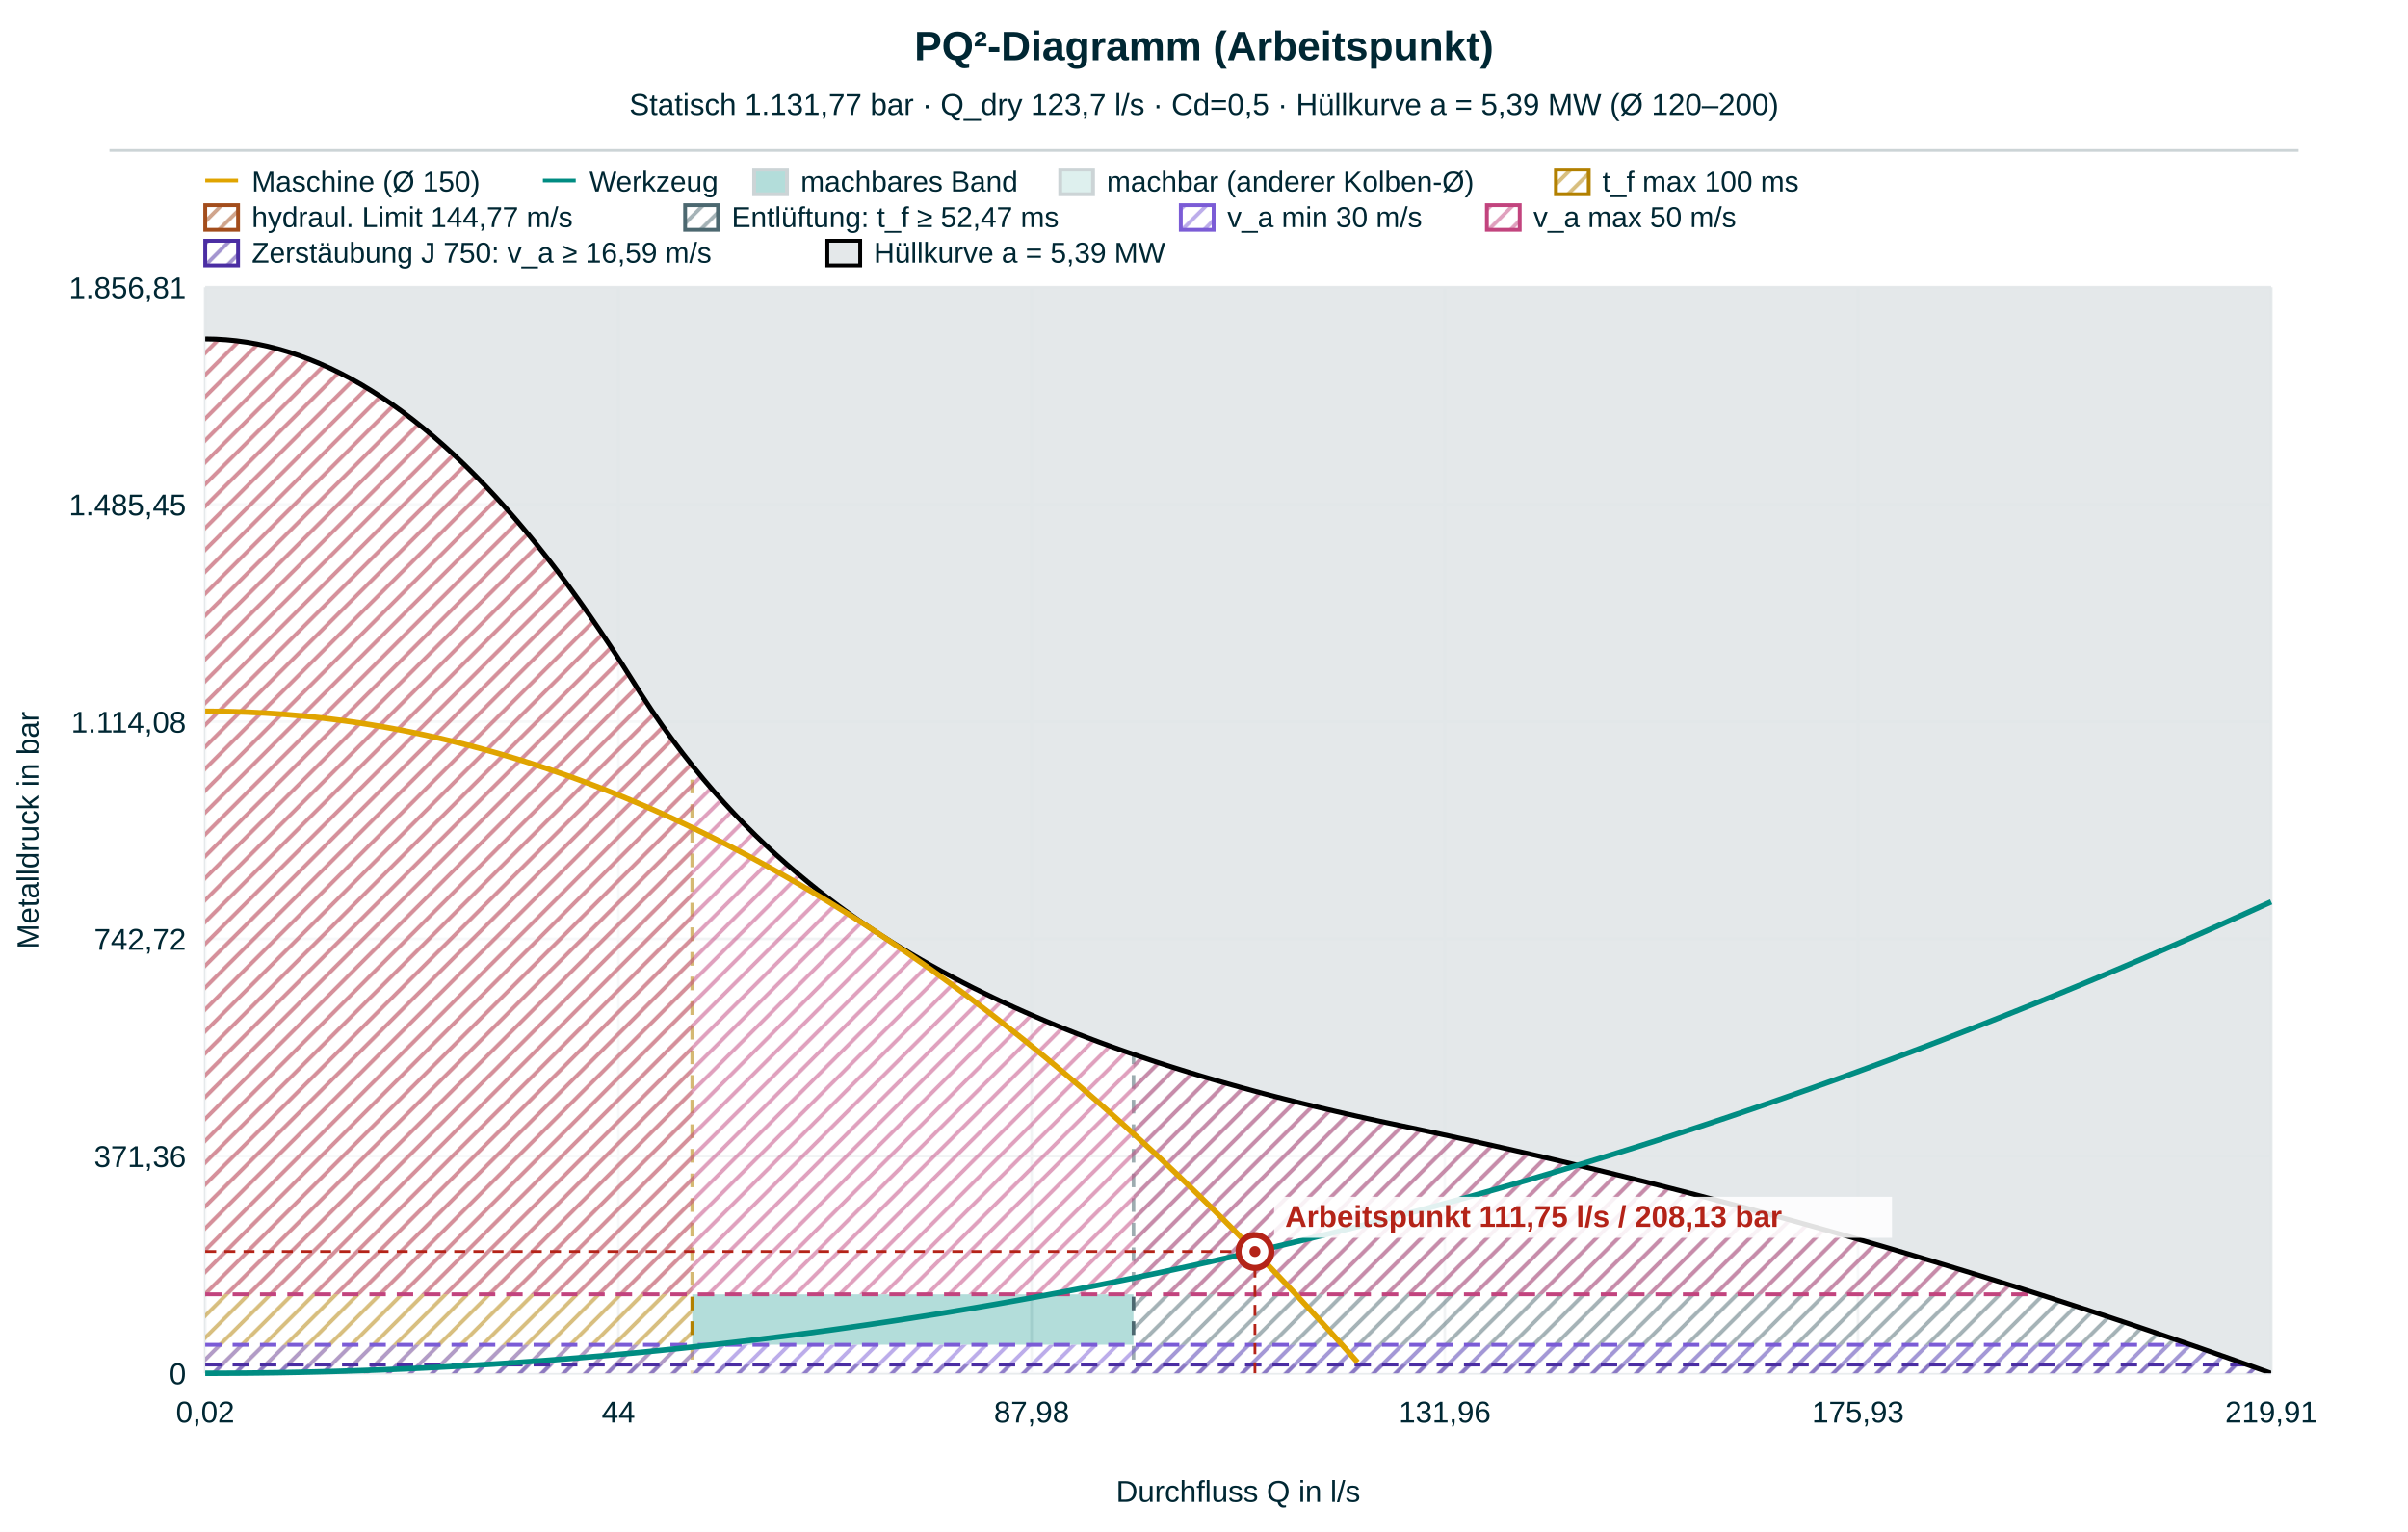
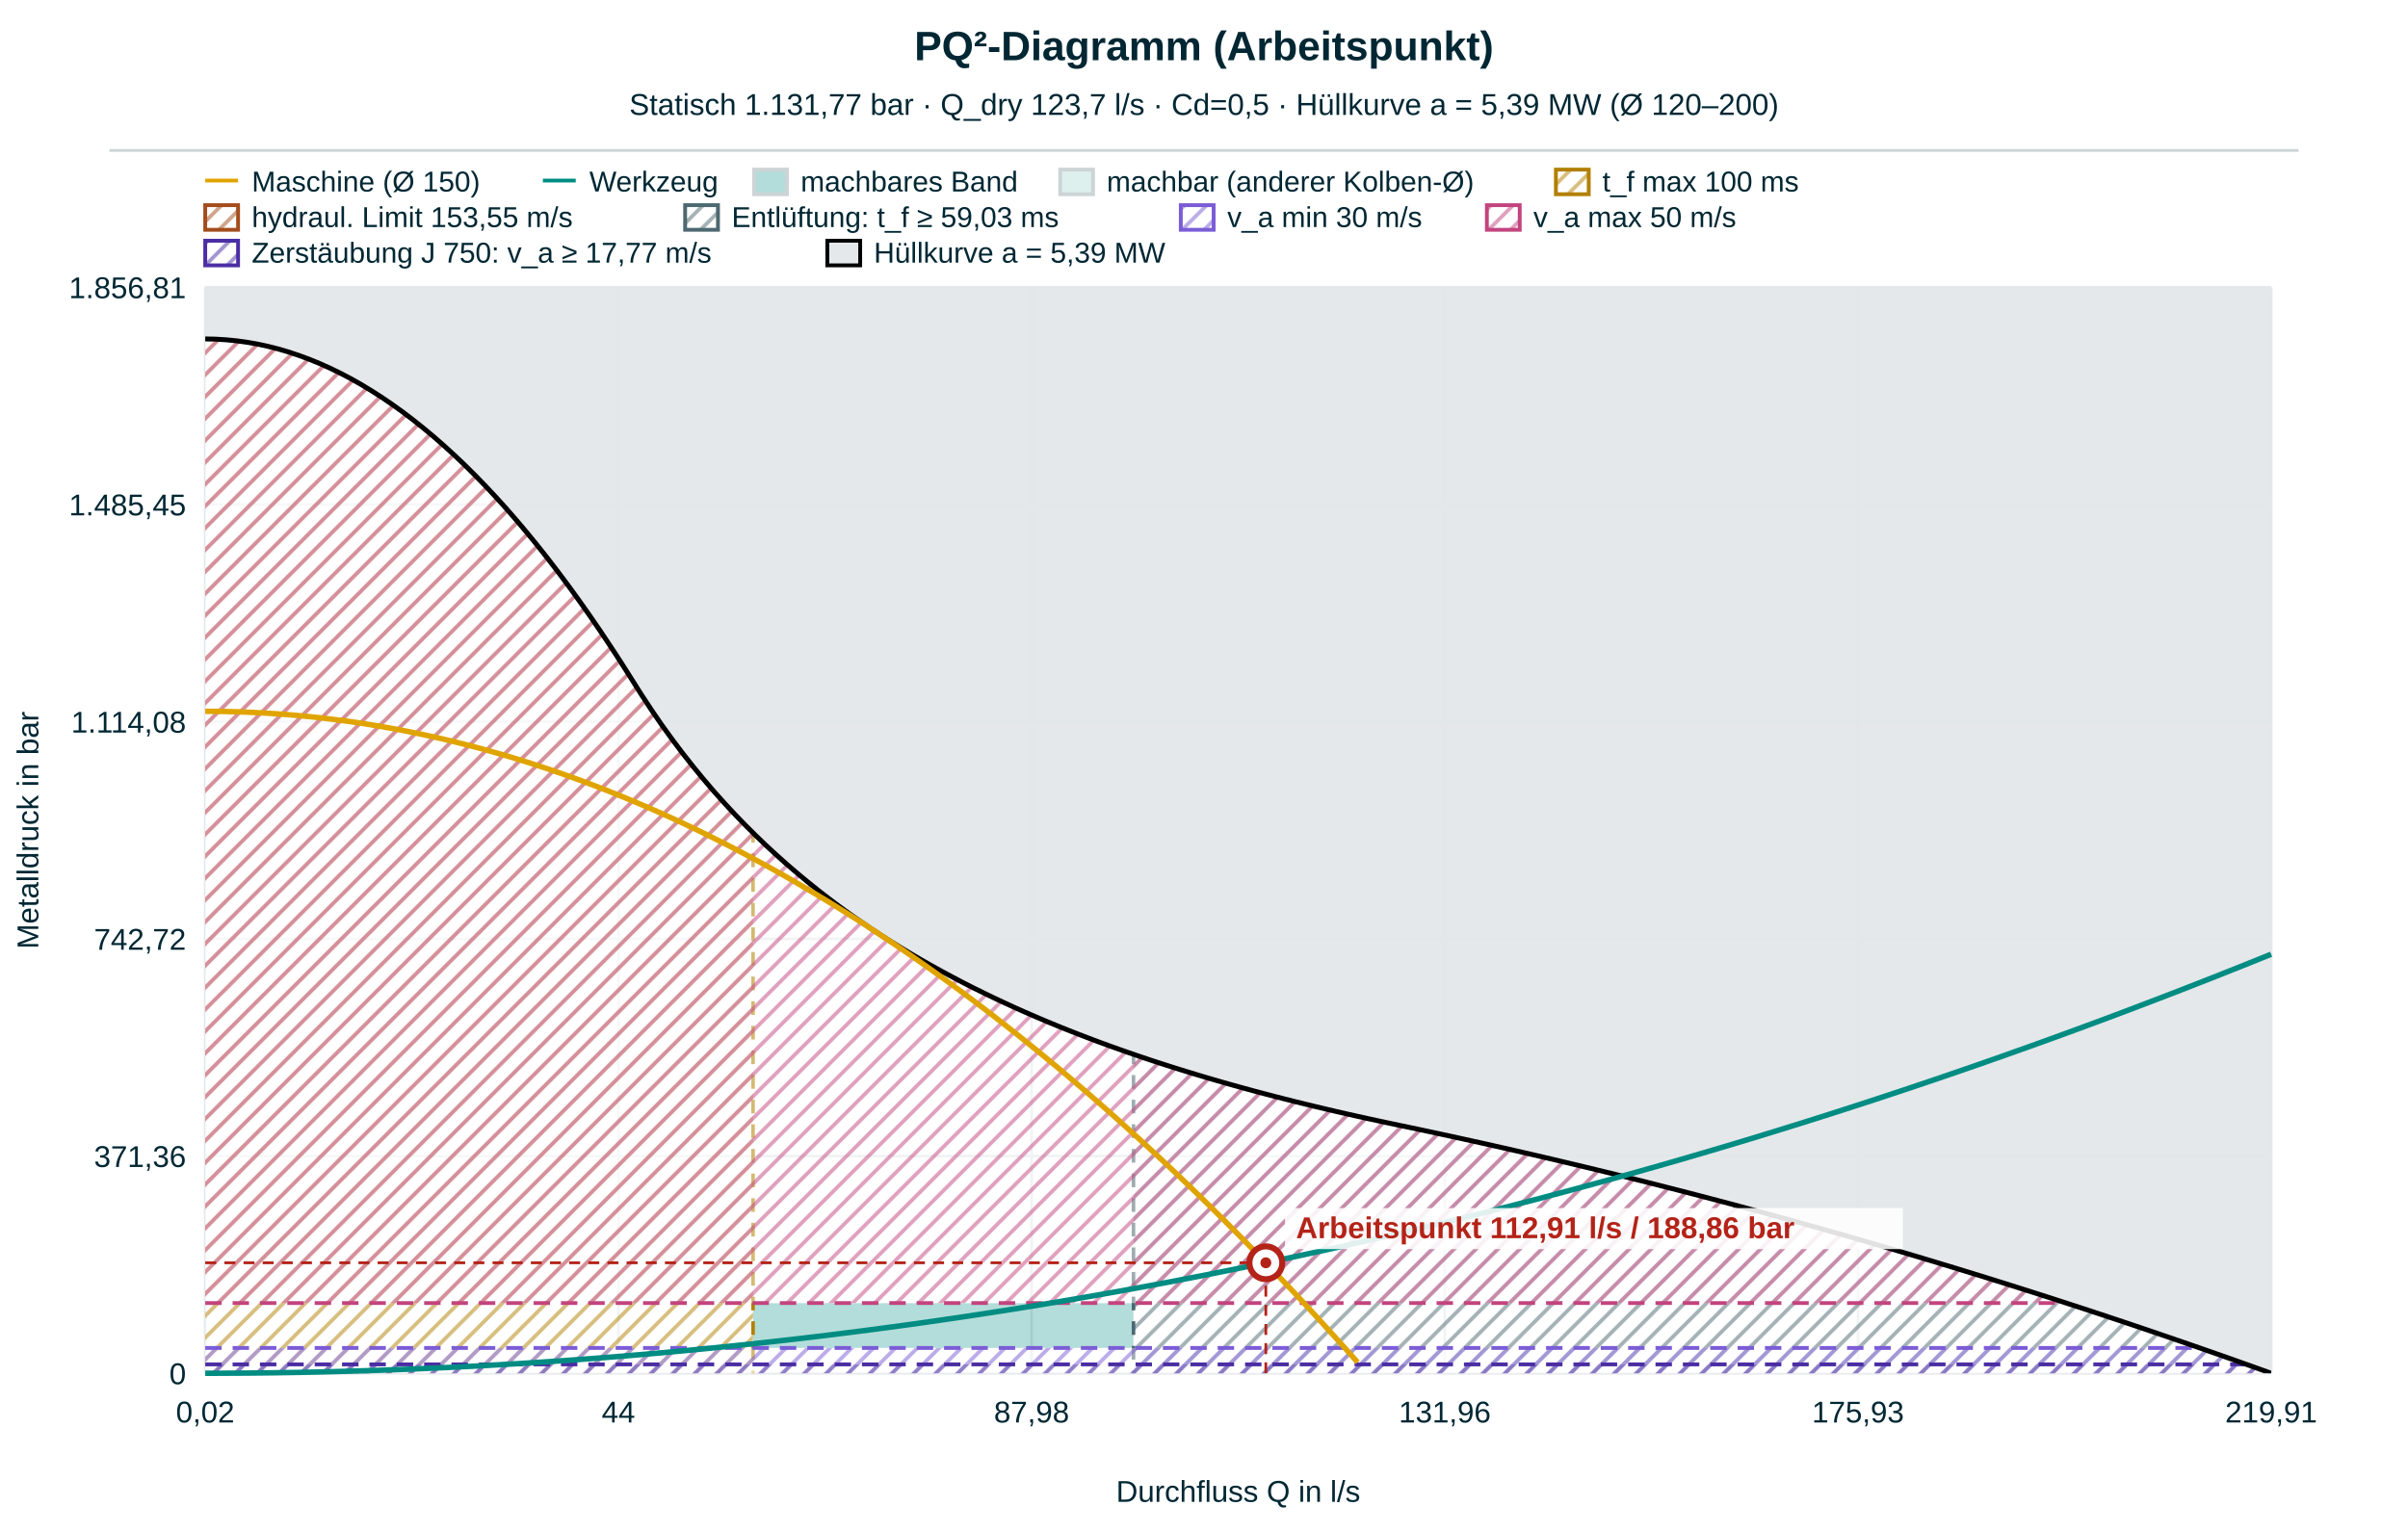
<svg xmlns="http://www.w3.org/2000/svg" viewBox="0 0 880 560" font-family="Arial, Helvetica, sans-serif" role="img">
  <defs>
    <clipPath id="clip0">
      <path d="M75.00 105.00h755.00v397.00h-755.00Z" />
    </clipPath>
    <clipPath id="clip1">
-       <path d="M252.96 104.00h578.04v399.00h-578.04Z" />
+       <path d="M275.21 104.00h555.79v399.00h-555.79Z" />
    </clipPath>
    <clipPath id="clip2">
-       <path d="M74.00 104.00h895.66v399.00h-895.66Z" />
+       <path d="M74.00 104.00h949.94v399.00h-949.94Z" />
    </clipPath>
    <clipPath id="clip3">
      <path d="M74.00 104.00h340.24v399.00h-340.24Z" />
    </clipPath>
    <clipPath id="clip4">
-       <path d="M74.00 104.00h757.00v387.61h-757.00Z" />
+       <path d="M74.00 104.00h757.00v388.76h-757.00Z" />
    </clipPath>
    <clipPath id="clip5">
-       <path d="M74.00 473.14h757.00v29.86h-757.00Z" />
+       <path d="M74.00 476.34h757.00v26.66h-757.00Z" />
    </clipPath>
    <clipPath id="clip6">
-       <path d="M74.00 104.00h757.00v394.82h-757.00Z" />
+       <path d="M74.00 104.00h757.00v394.76h-757.00Z" />
    </clipPath>
    <clipPath id="clip7">
      <path d="M75.00 123.90L78.79 123.98L82.59 124.21L86.38 124.58L90.18 125.10L93.97 125.76L97.76 126.57L101.56 127.53L105.35 128.64L109.15 129.90L112.94 131.30L116.73 132.85L120.53 134.55L124.32 136.39L128.12 138.38L131.91 140.52L135.70 142.81L139.50 145.24L143.29 147.82L147.09 150.55L150.88 153.43L154.67 156.45L158.47 159.62L162.26 162.94L166.06 166.40L169.85 170.01L173.64 173.77L177.44 177.68L181.23 181.73L185.03 185.93L188.82 190.28L192.61 194.78L196.41 199.42L200.20 204.21L203.99 209.15L207.79 214.23L211.58 219.47L215.38 224.85L219.17 230.37L222.96 236.05L226.76 241.87L230.55 247.84L234.35 253.86L238.14 259.63L241.93 265.14L245.73 270.40L249.52 275.43L253.32 280.25L257.11 284.87L260.90 289.30L264.70 293.55L268.49 297.63L272.29 301.56L276.08 305.34L279.87 308.98L283.67 312.49L287.46 315.87L291.26 319.14L295.05 322.29L298.84 325.34L302.64 328.28L306.43 331.13L310.23 333.88L314.02 336.55L317.81 339.13L321.61 341.64L325.40 344.07L329.20 346.42L332.99 348.71L336.78 350.93L340.58 353.09L344.37 355.19L348.17 357.22L351.96 359.21L355.75 361.14L359.55 363.01L363.34 364.84L367.14 366.62L370.93 368.36L374.72 370.05L378.52 371.70L382.31 373.31L386.11 374.88L389.90 376.41L393.69 377.90L397.49 379.36L401.28 380.79L405.08 382.18L408.87 383.54L412.66 384.87L416.46 386.17L420.25 387.45L424.05 388.69L427.84 389.91L431.63 391.10L435.43 392.27L439.22 393.41L443.02 394.53L446.81 395.63L450.60 396.70L454.40 397.75L458.19 398.79L461.98 399.80L465.78 400.79L469.57 401.76L473.37 402.72L477.16 403.65L480.95 404.57L484.75 405.47L488.54 406.36L492.34 407.23L496.13 408.08L499.92 408.92L503.72 409.74L507.51 410.55L511.31 411.35L515.10 412.14L518.89 412.94L522.69 413.75L526.48 414.57L530.28 415.39L534.07 416.22L537.86 417.05L541.66 417.89L545.45 418.74L549.25 419.60L553.04 420.46L556.83 421.33L560.63 422.21L564.42 423.09L568.22 423.98L572.01 424.88L575.80 425.78L579.60 426.69L583.39 427.61L587.19 428.53L590.98 429.46L594.77 430.40L598.57 431.35L602.36 432.30L606.16 433.26L609.95 434.23L613.74 435.20L617.54 436.18L621.33 437.16L625.13 438.16L628.92 439.16L632.71 440.16L636.51 441.18L640.30 442.20L644.10 443.23L647.89 444.26L651.68 445.30L655.48 446.35L659.27 447.41L663.07 448.47L666.86 449.54L670.65 450.61L674.45 451.69L678.24 452.78L682.04 453.88L685.83 454.98L689.62 456.09L693.42 457.21L697.21 458.34L701.01 459.47L704.80 460.60L708.59 461.75L712.39 462.90L716.18 464.06L719.97 465.22L723.77 466.39L727.56 467.57L731.36 468.76L735.15 469.95L738.94 471.15L742.74 472.36L746.53 473.57L750.33 474.79L754.12 476.02L757.91 477.25L761.71 478.49L765.50 479.74L769.30 480.99L773.09 482.26L776.88 483.52L780.68 484.80L784.47 486.08L788.27 487.37L792.06 488.67L795.85 489.97L799.65 491.28L803.44 492.59L807.24 493.92L811.03 495.25L814.82 496.58L818.62 497.93L822.41 499.28L826.21 500.64L830.00 502.00L830.00 503.00L75.00 503.00Z" />
    </clipPath>
    <clipPath id="clip8">
      <path d="M75.00 260.02L78.79 260.04L82.59 260.10L86.38 260.20L90.18 260.33L93.97 260.51L97.76 260.72L101.56 260.97L105.35 261.26L109.15 261.59L112.94 261.96L116.73 262.36L120.53 262.81L124.32 263.29L128.12 263.81L131.91 264.37L135.70 264.97L139.50 265.61L143.29 266.29L147.09 267.00L150.88 267.76L154.67 268.55L158.47 269.38L162.26 270.25L166.06 271.16L169.85 272.11L173.64 273.09L177.44 274.12L181.23 275.18L185.03 276.28L188.82 277.42L192.61 278.60L196.41 279.82L200.20 281.07L203.99 282.37L207.79 283.70L211.58 285.07L215.38 286.48L219.17 287.93L222.96 289.42L226.76 290.94L230.55 292.51L234.35 294.11L238.14 295.75L241.93 297.43L245.73 299.15L249.52 300.91L253.32 302.71L257.11 304.54L260.90 306.42L264.70 308.33L268.49 310.28L272.29 312.27L276.08 314.30L279.87 316.36L283.67 318.47L287.46 320.61L291.26 322.80L295.05 325.02L298.84 327.28L302.64 329.57L306.43 331.91L310.23 334.29L314.02 336.70L317.81 339.15L321.61 341.65L325.40 344.18L329.20 346.75L332.99 349.35L336.78 352.00L340.58 354.68L344.37 357.41L348.17 360.17L351.96 362.97L355.75 365.81L359.55 368.69L363.34 371.60L367.14 374.56L370.93 377.55L374.72 380.58L378.52 383.65L382.31 386.76L386.11 389.91L389.90 393.10L393.69 396.32L397.49 399.59L401.28 402.89L405.08 406.23L408.87 409.61L412.66 413.03L416.46 416.49L420.25 419.98L424.05 423.51L427.84 427.09L431.63 430.70L435.43 434.35L439.22 438.04L443.02 441.77L446.81 445.53L450.60 449.34L454.40 453.18L458.19 457.06L461.98 460.98L465.78 464.94L469.57 468.94L473.37 472.97L477.16 477.05L480.95 481.16L484.75 485.31L488.54 489.50L492.34 493.73L496.13 498.00L499.92 502.31L503.72 506.65L507.51 511.04L511.31 515.46L515.10 519.92L518.89 524.42L522.69 528.96L526.48 533.53L530.28 538.15L534.07 542.80L537.86 547.50L541.66 552.23L545.45 557.00L549.25 561.81L553.04 566.65L556.83 571.54L560.63 576.46L564.42 581.43L568.22 586.43L572.01 591.47L575.80 596.55L579.60 601.67L583.39 606.82L587.19 612.02L590.98 617.25L594.77 622.52L598.57 627.83L602.36 633.18L606.16 638.57L609.95 643.99L613.74 649.46L617.54 654.96L621.33 660.51L625.13 666.09L628.92 671.71L632.71 677.36L636.51 683.06L640.30 688.80L644.10 694.57L647.89 700.38L651.68 706.23L655.48 712.12L659.27 718.05L663.07 724.02L666.86 730.02L670.65 736.07L674.45 742.15L678.24 748.27L682.04 754.43L685.83 760.63L689.62 766.87L693.42 773.15L697.21 779.46L701.01 785.81L704.80 792.21L708.59 798.64L712.39 805.10L716.18 811.61L719.97 818.16L723.77 824.74L727.56 831.37L731.36 838.03L735.15 844.73L738.94 851.47L742.74 858.25L746.53 865.06L750.33 871.92L754.12 878.81L757.91 885.74L761.71 892.72L765.50 899.73L769.30 906.77L773.09 913.86L776.88 920.99L780.68 928.15L784.47 935.35L788.27 942.59L792.06 949.87L795.85 957.19L799.65 964.55L803.44 971.95L807.24 979.38L811.03 986.85L814.82 994.37L818.62 1001.92L822.41 1009.50L826.21 1017.13L830.00 1024.80L830.00 104.00L75.00 104.00Z" />
    </clipPath>
    <clipPath id="clip9">
      <path d="M75.00 123.90L78.79 123.98L82.59 124.21L86.38 124.58L90.18 125.10L93.97 125.76L97.76 126.57L101.56 127.53L105.35 128.64L109.15 129.90L112.94 131.30L116.73 132.85L120.53 134.55L124.32 136.39L128.12 138.38L131.91 140.52L135.70 142.81L139.50 145.24L143.29 147.82L147.09 150.55L150.88 153.43L154.67 156.45L158.47 159.62L162.26 162.94L166.06 166.40L169.85 170.01L173.64 173.77L177.44 177.68L181.23 181.73L185.03 185.93L188.82 190.28L192.61 194.78L196.41 199.42L200.20 204.21L203.99 209.15L207.79 214.23L211.58 219.47L215.38 224.85L219.17 230.37L222.96 236.05L226.76 241.87L230.55 247.84L234.35 253.86L238.14 259.63L241.93 265.14L245.73 270.40L249.52 275.43L253.32 280.25L257.11 284.87L260.90 289.30L264.70 293.55L268.49 297.63L272.29 301.56L276.08 305.34L279.87 308.98L283.67 312.49L287.46 315.87L291.26 319.14L295.05 322.29L298.84 325.34L302.64 328.28L306.43 331.13L310.23 333.88L314.02 336.55L317.81 339.13L321.61 341.64L325.40 344.07L329.20 346.42L332.99 348.71L336.78 350.93L340.58 353.09L344.37 355.19L348.17 357.22L351.96 359.21L355.75 361.14L359.55 363.01L363.34 364.84L367.14 366.62L370.93 368.36L374.72 370.05L378.52 371.70L382.31 373.31L386.11 374.88L389.90 376.41L393.69 377.90L397.49 379.36L401.28 380.79L405.08 382.18L408.87 383.54L412.66 384.87L416.46 386.17L420.25 387.45L424.05 388.69L427.84 389.91L431.63 391.10L435.43 392.27L439.22 393.41L443.02 394.53L446.81 395.63L450.60 396.70L454.40 397.75L458.19 398.79L461.98 399.80L465.78 400.79L469.57 401.76L473.37 402.72L477.16 403.65L480.95 404.57L484.75 405.47L488.54 406.36L492.34 407.23L496.13 408.08L499.92 408.92L503.72 409.74L507.51 410.55L511.31 411.35L515.10 412.14L518.89 412.94L522.69 413.75L526.48 414.57L530.28 415.39L534.07 416.22L537.86 417.05L541.66 417.89L545.45 418.74L549.25 419.60L553.04 420.46L556.83 421.33L560.63 422.21L564.42 423.09L568.22 423.98L572.01 424.88L575.80 425.78L579.60 426.69L583.39 427.61L587.19 428.53L590.98 429.46L594.77 430.40L598.57 431.35L602.36 432.30L606.16 433.26L609.95 434.23L613.74 435.20L617.54 436.18L621.33 437.16L625.13 438.16L628.92 439.16L632.71 440.16L636.51 441.18L640.30 442.20L644.10 443.23L647.89 444.26L651.68 445.30L655.48 446.35L659.27 447.41L663.07 448.47L666.86 449.54L670.65 450.61L674.45 451.69L678.24 452.78L682.04 453.88L685.83 454.98L689.62 456.09L693.42 457.21L697.21 458.34L701.01 459.47L704.80 460.60L708.59 461.75L712.39 462.90L716.18 464.06L719.97 465.22L723.77 466.39L727.56 467.57L731.36 468.76L735.15 469.95L738.94 471.15L742.74 472.36L746.53 473.57L750.33 474.79L754.12 476.02L757.91 477.25L761.71 478.49L765.50 479.74L769.30 480.99L773.09 482.26L776.88 483.52L780.68 484.80L784.47 486.08L788.27 487.37L792.06 488.67L795.85 489.97L799.65 491.28L803.44 492.59L807.24 493.92L811.03 495.25L814.82 496.58L818.62 497.93L822.41 499.28L826.21 500.64L830.00 502.00L830.00 502.00L75.00 502.00Z" />
    </clipPath>
    <pattern id="pat0" patternUnits="userSpaceOnUse" width="8" height="8">
      <path d="M-2 6L6 -2M2 10L10 2" fill="none" stroke="#b28000" stroke-opacity="0.5" stroke-width="1.4" />
    </pattern>
    <pattern id="pat1" patternUnits="userSpaceOnUse" width="8" height="8">
      <path d="M-2 6L6 -2M2 10L10 2" fill="none" stroke="#4c6870" stroke-opacity="0.5" stroke-width="1.4" />
    </pattern>
    <pattern id="pat2" patternUnits="userSpaceOnUse" width="8" height="8">
      <path d="M-2 6L6 -2M2 10L10 2" fill="none" stroke="#7b5cd6" stroke-opacity="0.5" stroke-width="1.4" />
    </pattern>
    <pattern id="pat3" patternUnits="userSpaceOnUse" width="8" height="8">
      <path d="M-2 6L6 -2M2 10L10 2" fill="none" stroke="#c2447e" stroke-opacity="0.5" stroke-width="1.4" />
    </pattern>
    <pattern id="pat4" patternUnits="userSpaceOnUse" width="8" height="8">
      <path d="M-2 6L6 -2M2 10L10 2" fill="none" stroke="#4b2ea3" stroke-opacity="0.5" stroke-width="1.4" />
    </pattern>
    <clipPath id="clip10">
      <path d="M74.00 104.00h757.00v399.00h-757.00Z" />
    </clipPath>
    <pattern id="pat5" patternUnits="userSpaceOnUse" width="8" height="8">
      <path d="M-2 6L6 -2M2 10L10 2" fill="none" stroke="#a34d1c" stroke-opacity="0.5" stroke-width="1.4" />
    </pattern>
  </defs>
  <rect x="0.00" y="0.00" width="880.00" height="560.00" fill="#ffffff" />
  <text x="440.00" y="22.00" font-family="Arial, Helvetica, sans-serif" font-size="15" font-weight="700" fill="#002733" text-anchor="middle">PQ²-Diagramm (Arbeitspunkt)</text>
  <text x="440.00" y="42.00" font-family="Arial, Helvetica, sans-serif" font-size="11" font-weight="400" fill="#002733" text-anchor="middle">Statisch 1.131,77 bar · Q_dry 123,7 l/s · Cd=0,5 · Hüllkurve a = 5,39 MW (Ø 120–200)</text>
  <path d="M40.00 55.00L840.00 55.00" fill="none" stroke="#ccd4d6" stroke-width="1" stroke-linejoin="round" />
  <path d="M75.00 105.00L75.00 502.00" fill="none" stroke="#e5e9eb" stroke-width="1" stroke-linejoin="round" />
  <path d="M75.00 105.00L830.00 105.00" fill="none" stroke="#e5e9eb" stroke-width="1" stroke-linejoin="round" />
  <text x="75.00" y="520.00" font-family="Arial, Helvetica, sans-serif" font-size="11" font-weight="400" fill="#002733" text-anchor="middle">0,02</text>
  <text x="68.00" y="109.00" font-family="Arial, Helvetica, sans-serif" font-size="11" font-weight="400" fill="#002733" text-anchor="end">1.856,81</text>
  <path d="M226.00 105.00L226.00 502.00" fill="none" stroke="#e5e9eb" stroke-width="1" stroke-linejoin="round" />
  <path d="M75.00 184.40L830.00 184.40" fill="none" stroke="#e5e9eb" stroke-width="1" stroke-linejoin="round" />
  <text x="226.00" y="520.00" font-family="Arial, Helvetica, sans-serif" font-size="11" font-weight="400" fill="#002733" text-anchor="middle">44</text>
  <text x="68.00" y="188.40" font-family="Arial, Helvetica, sans-serif" font-size="11" font-weight="400" fill="#002733" text-anchor="end">1.485,45</text>
  <path d="M377.00 105.00L377.00 502.00" fill="none" stroke="#e5e9eb" stroke-width="1" stroke-linejoin="round" />
  <path d="M75.00 263.80L830.00 263.80" fill="none" stroke="#e5e9eb" stroke-width="1" stroke-linejoin="round" />
  <text x="377.00" y="520.00" font-family="Arial, Helvetica, sans-serif" font-size="11" font-weight="400" fill="#002733" text-anchor="middle">87,98</text>
  <text x="68.00" y="267.80" font-family="Arial, Helvetica, sans-serif" font-size="11" font-weight="400" fill="#002733" text-anchor="end">1.114,08</text>
  <path d="M528.00 105.00L528.00 502.00" fill="none" stroke="#e5e9eb" stroke-width="1" stroke-linejoin="round" />
  <path d="M75.00 343.20L830.00 343.20" fill="none" stroke="#e5e9eb" stroke-width="1" stroke-linejoin="round" />
  <text x="528.00" y="520.00" font-family="Arial, Helvetica, sans-serif" font-size="11" font-weight="400" fill="#002733" text-anchor="middle">131,96</text>
  <text x="68.00" y="347.20" font-family="Arial, Helvetica, sans-serif" font-size="11" font-weight="400" fill="#002733" text-anchor="end">742,72</text>
  <path d="M679.00 105.00L679.00 502.00" fill="none" stroke="#e5e9eb" stroke-width="1" stroke-linejoin="round" />
  <path d="M75.00 422.60L830.00 422.60" fill="none" stroke="#e5e9eb" stroke-width="1" stroke-linejoin="round" />
  <text x="679.00" y="520.00" font-family="Arial, Helvetica, sans-serif" font-size="11" font-weight="400" fill="#002733" text-anchor="middle">175,93</text>
  <text x="68.00" y="426.60" font-family="Arial, Helvetica, sans-serif" font-size="11" font-weight="400" fill="#002733" text-anchor="end">371,36</text>
  <path d="M830.00 105.00L830.00 502.00" fill="none" stroke="#e5e9eb" stroke-width="1" stroke-linejoin="round" />
  <path d="M75.00 502.00L830.00 502.00" fill="none" stroke="#e5e9eb" stroke-width="1" stroke-linejoin="round" />
  <text x="830.00" y="520.00" font-family="Arial, Helvetica, sans-serif" font-size="11" font-weight="400" fill="#002733" text-anchor="middle">219,91</text>
  <text x="68.00" y="506.00" font-family="Arial, Helvetica, sans-serif" font-size="11" font-weight="400" fill="#002733" text-anchor="end">0</text>
  <text x="452.50" y="549.00" font-family="Arial, Helvetica, sans-serif" font-size="11" font-weight="400" fill="#002733" text-anchor="middle">Durchfluss Q in l/s</text>
  <text x="0.00" y="0.00" font-family="Arial, Helvetica, sans-serif" font-size="11" font-weight="400" fill="#002733" text-anchor="middle" transform="translate(14.00 303.50) rotate(-90.00)">Metalldruck in bar</text>
  <g clip-path="url(#clip0)">
    <g clip-path="url(#clip1)">
      <g clip-path="url(#clip2)">
        <g clip-path="url(#clip3)">
          <g clip-path="url(#clip4)">
            <g clip-path="url(#clip5)">
              <g clip-path="url(#clip6)">
                <g clip-path="url(#clip7)">
                  <rect x="75.00" y="105.00" width="755.00" height="397.00" fill="rgba(0,140,130,.30)" />
                  <g clip-path="url(#clip8)">
                    <rect x="75.00" y="105.00" width="755.00" height="397.00" fill="rgba(255,255,255,.6)" />
                  </g>
                </g>
              </g>
            </g>
          </g>
        </g>
      </g>
    </g>
    <g clip-path="url(#clip9)">
-       <path d="M75.00 105.00h177.96v397.00h-177.96Z" fill="rgba(255,255,255,.45)" fill-rule="nonzero" />
-       <path d="M75.00 105.00h177.96v397.00h-177.96Z" fill="url(#pat0)" fill-rule="nonzero" />
-       <path d="M252.96 105.00L252.96 502.00" fill="none" stroke="#b28000" stroke-width="1.3" stroke-dasharray="5 4" stroke-linejoin="round" />
+       <path d="M75.00 105.00h200.21v397.00h-200.21Z" fill="rgba(255,255,255,.45)" fill-rule="nonzero" />
+       <path d="M75.00 105.00h200.21v397.00h-200.21Z" fill="url(#pat0)" fill-rule="nonzero" />
+       <path d="M275.21 105.00L275.21 502.00" fill="none" stroke="#b28000" stroke-width="1.3" stroke-dasharray="5 4" stroke-linejoin="round" />
      <path d="M414.24 105.00h415.76v397.00h-415.76Z" fill="rgba(255,255,255,.45)" fill-rule="nonzero" />
      <path d="M414.24 105.00h415.76v397.00h-415.76Z" fill="url(#pat1)" fill-rule="nonzero" />
      <path d="M414.24 105.00L414.24 502.00" fill="none" stroke="#4c6870" stroke-width="1.3" stroke-dasharray="5 4" stroke-linejoin="round" />
-       <path d="M75.00 491.61h755.00v10.39h-755.00Z" fill="rgba(255,255,255,.45)" fill-rule="nonzero" />
-       <path d="M75.00 491.61h755.00v10.39h-755.00Z" fill="url(#pat2)" fill-rule="nonzero" />
-       <path d="M75.00 491.61L830.00 491.61" fill="none" stroke="#7b5cd6" stroke-width="1.4" stroke-dasharray="6 4" stroke-linejoin="round" />
-       <path d="M75.00 105.00h755.00v368.14h-755.00Z" fill="rgba(255,255,255,.45)" fill-rule="nonzero" />
-       <path d="M75.00 105.00h755.00v368.14h-755.00Z" fill="url(#pat3)" fill-rule="nonzero" />
-       <path d="M75.00 473.14L830.00 473.14" fill="none" stroke="#c2447e" stroke-width="1.4" stroke-dasharray="6 4" stroke-linejoin="round" />
-       <path d="M75.00 498.82h755.00v3.18h-755.00Z" fill="rgba(255,255,255,.45)" fill-rule="nonzero" />
-       <path d="M75.00 498.82h755.00v3.18h-755.00Z" fill="url(#pat4)" fill-rule="nonzero" />
-       <path d="M75.00 498.82L830.00 498.82" fill="none" stroke="#4b2ea3" stroke-width="1.4" stroke-dasharray="6 4" stroke-linejoin="round" />
+       <path d="M75.00 492.76h755.00v9.24h-755.00Z" fill="rgba(255,255,255,.45)" fill-rule="nonzero" />
+       <path d="M75.00 492.76h755.00v9.24h-755.00Z" fill="url(#pat2)" fill-rule="nonzero" />
+       <path d="M75.00 492.76L830.00 492.76" fill="none" stroke="#7b5cd6" stroke-width="1.4" stroke-dasharray="6 4" stroke-linejoin="round" />
+       <path d="M75.00 105.00h755.00v371.34h-755.00Z" fill="rgba(255,255,255,.45)" fill-rule="nonzero" />
+       <path d="M75.00 105.00h755.00v371.34h-755.00Z" fill="url(#pat3)" fill-rule="nonzero" />
+       <path d="M75.00 476.34L830.00 476.34" fill="none" stroke="#c2447e" stroke-width="1.4" stroke-dasharray="6 4" stroke-linejoin="round" />
+       <path d="M75.00 498.76h755.00v3.24h-755.00Z" fill="rgba(255,255,255,.45)" fill-rule="nonzero" />
+       <path d="M75.00 498.76h755.00v3.24h-755.00Z" fill="url(#pat4)" fill-rule="nonzero" />
+       <path d="M75.00 498.76L830.00 498.76" fill="none" stroke="#4b2ea3" stroke-width="1.4" stroke-dasharray="6 4" stroke-linejoin="round" />
    </g>
    <path d="M75.00 123.90L78.79 123.98L82.59 124.21L86.38 124.58L90.18 125.10L93.97 125.76L97.76 126.57L101.56 127.53L105.35 128.64L109.15 129.90L112.94 131.30L116.73 132.85L120.53 134.55L124.32 136.39L128.12 138.38L131.91 140.52L135.70 142.81L139.50 145.24L143.29 147.82L147.09 150.55L150.88 153.43L154.67 156.45L158.47 159.62L162.26 162.94L166.06 166.40L169.85 170.01L173.64 173.77L177.44 177.68L181.23 181.73L185.03 185.93L188.82 190.28L192.61 194.78L196.41 199.42L200.20 204.21L203.99 209.15L207.79 214.23L211.58 219.47L215.38 224.85L219.17 230.37L222.96 236.05L226.76 241.87L230.55 247.84L234.35 253.86L238.14 259.63L241.93 265.14L245.73 270.40L249.52 275.43L253.32 280.25L257.11 284.87L260.90 289.30L264.70 293.55L268.49 297.63L272.29 301.56L276.08 305.34L279.87 308.98L283.67 312.49L287.46 315.87L291.26 319.14L295.05 322.29L298.84 325.34L302.64 328.28L306.43 331.13L310.23 333.88L314.02 336.55L317.81 339.13L321.61 341.64L325.40 344.07L329.20 346.42L332.99 348.71L336.78 350.93L340.58 353.09L344.37 355.19L348.17 357.22L351.96 359.21L355.75 361.14L359.55 363.01L363.34 364.84L367.14 366.62L370.93 368.36L374.72 370.05L378.52 371.70L382.31 373.31L386.11 374.88L389.90 376.41L393.69 377.90L397.49 379.36L401.28 380.79L405.08 382.18L408.87 383.54L412.66 384.87L416.46 386.17L420.25 387.45L424.05 388.69L427.84 389.91L431.63 391.10L435.43 392.27L439.22 393.41L443.02 394.53L446.81 395.63L450.60 396.70L454.40 397.75L458.19 398.79L461.98 399.80L465.78 400.79L469.57 401.76L473.37 402.72L477.16 403.65L480.95 404.57L484.75 405.47L488.54 406.36L492.34 407.23L496.13 408.08L499.92 408.92L503.72 409.74L507.51 410.55L511.31 411.35L515.10 412.14L518.89 412.94L522.69 413.75L526.48 414.57L530.28 415.39L534.07 416.22L537.86 417.05L541.66 417.89L545.45 418.74L549.25 419.60L553.04 420.46L556.83 421.33L560.63 422.21L564.42 423.09L568.22 423.98L572.01 424.88L575.80 425.78L579.60 426.69L583.39 427.61L587.19 428.53L590.98 429.46L594.77 430.40L598.57 431.35L602.36 432.30L606.16 433.26L609.95 434.23L613.74 435.20L617.54 436.18L621.33 437.16L625.13 438.16L628.92 439.16L632.71 440.16L636.51 441.18L640.30 442.20L644.10 443.23L647.89 444.26L651.68 445.30L655.48 446.35L659.27 447.41L663.07 448.47L666.86 449.54L670.65 450.61L674.45 451.69L678.24 452.78L682.04 453.88L685.83 454.98L689.62 456.09L693.42 457.21L697.21 458.34L701.01 459.47L704.80 460.60L708.59 461.75L712.39 462.90L716.18 464.06L719.97 465.22L723.77 466.39L727.56 467.57L731.36 468.76L735.15 469.95L738.94 471.15L742.74 472.36L746.53 473.57L750.33 474.79L754.12 476.02L757.91 477.25L761.71 478.49L765.50 479.74L769.30 480.99L773.09 482.26L776.88 483.52L780.68 484.80L784.47 486.08L788.27 487.37L792.06 488.67L795.85 489.97L799.65 491.28L803.44 492.59L807.24 493.92L811.03 495.25L814.82 496.58L818.62 497.93L822.41 499.28L826.21 500.64L830.00 502.00L830.00 105.00L75.00 105.00Z" fill="rgba(226,231,233,.93)" fill-rule="nonzero" />
    <path d="M75.00 123.90L78.79 123.98L82.59 124.21L86.38 124.58L90.18 125.10L93.97 125.76L97.76 126.57L101.56 127.53L105.35 128.64L109.15 129.90L112.94 131.30L116.73 132.85L120.53 134.55L124.32 136.39L128.12 138.38L131.91 140.52L135.70 142.81L139.50 145.24L143.29 147.82L147.09 150.55L150.88 153.43L154.67 156.45L158.47 159.62L162.26 162.94L166.06 166.40L169.85 170.01L173.64 173.77L177.44 177.68L181.23 181.73L185.03 185.93L188.82 190.28L192.61 194.78L196.41 199.42L200.20 204.21L203.99 209.15L207.79 214.23L211.58 219.47L215.38 224.85L219.17 230.37L222.96 236.05L226.76 241.87L230.55 247.84L234.35 253.86L238.14 259.63L241.93 265.14L245.73 270.40L249.52 275.43L253.32 280.25L257.11 284.87L260.90 289.30L264.70 293.55L268.49 297.63L272.29 301.56L276.08 305.34L279.87 308.98L283.67 312.49L287.46 315.87L291.26 319.14L295.05 322.29L298.84 325.34L302.64 328.28L306.43 331.13L310.23 333.88L314.02 336.55L317.81 339.13L321.61 341.64L325.40 344.07L329.20 346.42L332.99 348.71L336.78 350.93L340.58 353.09L344.37 355.19L348.17 357.22L351.96 359.21L355.75 361.14L359.55 363.01L363.34 364.84L367.14 366.62L370.93 368.36L374.72 370.05L378.52 371.70L382.31 373.31L386.11 374.88L389.90 376.41L393.69 377.90L397.49 379.36L401.28 380.79L405.08 382.18L408.87 383.54L412.66 384.87L416.46 386.17L420.25 387.45L424.05 388.69L427.84 389.91L431.63 391.10L435.43 392.27L439.22 393.41L443.02 394.53L446.81 395.63L450.60 396.70L454.40 397.75L458.19 398.79L461.98 399.80L465.78 400.79L469.57 401.76L473.37 402.72L477.16 403.65L480.95 404.57L484.75 405.47L488.54 406.36L492.34 407.23L496.13 408.08L499.92 408.92L503.72 409.74L507.51 410.55L511.31 411.35L515.10 412.14L518.89 412.94L522.69 413.75L526.48 414.57L530.28 415.39L534.07 416.22L537.86 417.05L541.66 417.89L545.45 418.74L549.25 419.60L553.04 420.46L556.83 421.33L560.63 422.21L564.42 423.09L568.22 423.98L572.01 424.88L575.80 425.78L579.60 426.69L583.39 427.61L587.19 428.53L590.98 429.46L594.77 430.40L598.57 431.35L602.36 432.30L606.16 433.26L609.95 434.23L613.74 435.20L617.54 436.18L621.33 437.16L625.13 438.16L628.92 439.16L632.71 440.16L636.51 441.18L640.30 442.20L644.10 443.23L647.89 444.26L651.68 445.30L655.48 446.35L659.27 447.41L663.07 448.47L666.86 449.54L670.65 450.61L674.45 451.69L678.24 452.78L682.04 453.88L685.83 454.98L689.62 456.09L693.42 457.21L697.21 458.34L701.01 459.47L704.80 460.60L708.59 461.75L712.39 462.90L716.18 464.06L719.97 465.22L723.77 466.39L727.56 467.57L731.36 468.76L735.15 469.95L738.94 471.15L742.74 472.36L746.53 473.57L750.33 474.79L754.12 476.02L757.91 477.25L761.71 478.49L765.50 479.74L769.30 480.99L773.09 482.26L776.88 483.52L780.68 484.80L784.47 486.08L788.27 487.37L792.06 488.67L795.85 489.97L799.65 491.28L803.44 492.59L807.24 493.92L811.03 495.25L814.82 496.58L818.62 497.93L822.41 499.28L826.21 500.64L830.00 502.00" fill="none" stroke="#000000" stroke-width="1.8" stroke-linejoin="round" />
  </g>
  <g clip-path="url(#clip10)">
    <path d="M75.00 260.02L78.79 260.04L82.59 260.10L86.38 260.20L90.18 260.33L93.97 260.51L97.76 260.72L101.56 260.97L105.35 261.26L109.15 261.59L112.94 261.96L116.73 262.36L120.53 262.81L124.32 263.29L128.12 263.81L131.91 264.37L135.70 264.97L139.50 265.61L143.29 266.29L147.09 267.00L150.88 267.76L154.67 268.55L158.47 269.38L162.26 270.25L166.06 271.16L169.85 272.11L173.64 273.09L177.44 274.12L181.23 275.18L185.03 276.28L188.82 277.42L192.61 278.60L196.41 279.82L200.20 281.07L203.99 282.37L207.79 283.70L211.58 285.07L215.38 286.48L219.17 287.93L222.96 289.42L226.76 290.94L230.55 292.51L234.35 294.11L238.14 295.75L241.93 297.43L245.73 299.15L249.52 300.91L253.32 302.71L257.11 304.54L260.90 306.42L264.70 308.33L268.49 310.28L272.29 312.27L276.08 314.30L279.87 316.36L283.67 318.47L287.46 320.61L291.26 322.80L295.05 325.02L298.84 327.28L302.64 329.57L306.43 331.91L310.23 334.29L314.02 336.70L317.81 339.15L321.61 341.65L325.40 344.18L329.20 346.75L332.99 349.35L336.78 352.00L340.58 354.68L344.37 357.41L348.17 360.17L351.96 362.97L355.75 365.81L359.55 368.69L363.34 371.60L367.14 374.56L370.93 377.55L374.72 380.58L378.52 383.65L382.31 386.76L386.11 389.91L389.90 393.10L393.69 396.32L397.49 399.59L401.28 402.89L405.08 406.23L408.87 409.61L412.66 413.03L416.46 416.49L420.25 419.98L424.05 423.51L427.84 427.09L431.63 430.70L435.43 434.35L439.22 438.04L443.02 441.77L446.81 445.53L450.60 449.34L454.40 453.18L458.19 457.06L461.98 460.98L465.78 464.94L469.57 468.94L473.37 472.97L477.16 477.05L480.95 481.16L484.75 485.31L488.54 489.50L492.34 493.73L496.13 498.00" fill="none" stroke="#e0a400" stroke-width="2" stroke-linejoin="round" />
-     <path d="M75.00 502.00L78.79 502.00L82.59 501.98L86.38 501.96L90.18 501.93L93.97 501.89L97.76 501.84L101.56 501.79L105.35 501.72L109.15 501.65L112.94 501.56L116.73 501.47L120.53 501.37L124.32 501.26L128.12 501.14L131.91 501.02L135.70 500.88L139.50 500.74L143.29 500.59L147.09 500.43L150.88 500.26L154.67 500.08L158.47 499.89L162.26 499.69L166.06 499.49L169.85 499.28L173.64 499.05L177.44 498.82L181.23 498.58L185.03 498.34L188.82 498.08L192.61 497.81L196.41 497.54L200.20 497.26L203.99 496.96L207.79 496.66L211.58 496.36L215.38 496.04L219.17 495.71L222.96 495.38L226.76 495.03L230.55 494.68L234.35 494.32L238.14 493.95L241.93 493.57L245.73 493.18L249.52 492.79L253.32 492.38L257.11 491.97L260.90 491.55L264.70 491.11L268.49 490.67L272.29 490.23L276.08 489.77L279.87 489.30L283.67 488.83L287.46 488.35L291.26 487.85L295.05 487.35L298.84 486.84L302.64 486.33L306.43 485.80L310.23 485.26L314.02 484.72L317.81 484.17L321.61 483.61L325.40 483.04L329.20 482.46L332.99 481.87L336.78 481.27L340.58 480.67L344.37 480.06L348.17 479.43L351.96 478.80L355.75 478.16L359.55 477.51L363.34 476.86L367.14 476.19L370.93 475.52L374.72 474.83L378.52 474.14L382.31 473.44L386.11 472.73L389.90 472.01L393.69 471.29L397.49 470.55L401.28 469.81L405.08 469.05L408.87 468.29L412.66 467.52L416.46 466.74L420.25 465.95L424.05 465.16L427.84 464.35L431.63 463.54L435.43 462.72L439.22 461.89L443.02 461.05L446.81 460.20L450.60 459.34L454.40 458.47L458.19 457.60L461.98 456.72L465.78 455.82L469.57 454.92L473.37 454.01L477.16 453.10L480.95 452.17L484.75 451.23L488.54 450.29L492.34 449.34L496.13 448.37L499.92 447.40L503.72 446.42L507.51 445.44L511.31 444.44L515.10 443.43L518.89 442.42L522.69 441.40L526.48 440.37L530.28 439.33L534.07 438.28L537.86 437.22L541.66 436.15L545.45 435.08L549.25 434.00L553.04 432.90L556.83 431.80L560.63 430.69L564.42 429.57L568.22 428.45L572.01 427.31L575.80 426.17L579.60 425.01L583.39 423.85L587.19 422.68L590.98 421.50L594.77 420.31L598.57 419.12L602.36 417.91L606.16 416.70L609.95 415.48L613.74 414.24L617.54 413.00L621.33 411.76L625.13 410.50L628.92 409.23L632.71 407.96L636.51 406.67L640.30 405.38L644.10 404.08L647.89 402.77L651.68 401.45L655.48 400.12L659.27 398.79L663.07 397.44L666.86 396.09L670.65 394.73L674.45 393.36L678.24 391.98L682.04 390.59L685.83 389.19L689.62 387.79L693.42 386.37L697.21 384.95L701.01 383.52L704.80 382.08L708.59 380.63L712.39 379.17L716.18 377.71L719.97 376.23L723.77 374.75L727.56 373.25L731.36 371.75L735.15 370.24L738.94 368.72L742.74 367.20L746.53 365.66L750.33 364.12L754.12 362.56L757.91 361.00L761.71 359.43L765.50 357.85L769.30 356.26L773.09 354.67L776.88 353.06L780.68 351.45L784.47 349.82L788.27 348.19L792.06 346.55L795.85 344.90L799.65 343.24L803.44 341.58L807.24 339.90L811.03 338.22L814.82 336.52L818.62 334.82L822.41 333.11L826.21 331.39L830.00 329.67" fill="none" stroke="#008c82" stroke-width="2" stroke-linejoin="round" />
+     <path d="M75.00 502.00L78.79 502.00L82.59 501.98L86.38 501.96L90.18 501.94L93.97 501.90L97.76 501.86L101.56 501.81L105.35 501.75L109.15 501.69L112.94 501.61L116.73 501.53L120.53 501.44L124.32 501.34L128.12 501.24L131.91 501.13L135.70 501.01L139.50 500.88L143.29 500.74L147.09 500.60L150.88 500.45L154.67 500.29L158.47 500.12L162.26 499.95L166.06 499.77L169.85 499.58L173.64 499.38L177.44 499.18L181.23 498.96L185.03 498.74L188.82 498.51L192.61 498.28L196.41 498.03L200.20 497.78L203.99 497.52L207.79 497.26L211.58 496.98L215.38 496.70L219.17 496.41L222.96 496.11L226.76 495.81L230.55 495.49L234.35 495.17L238.14 494.84L241.93 494.51L245.73 494.16L249.52 493.81L253.32 493.45L257.11 493.08L260.90 492.71L264.70 492.32L268.49 491.93L272.29 491.53L276.08 491.13L279.87 490.71L283.67 490.29L287.46 489.86L291.26 489.43L295.05 488.98L298.84 488.53L302.64 488.07L306.43 487.60L310.23 487.12L314.02 486.64L317.81 486.15L321.61 485.65L325.40 485.14L329.20 484.63L332.99 484.11L336.78 483.58L340.58 483.04L344.37 482.49L348.17 481.94L351.96 481.38L355.75 480.81L359.55 480.23L363.34 479.65L367.14 479.06L370.93 478.46L374.72 477.85L378.52 477.24L382.31 476.61L386.11 475.98L389.90 475.34L393.69 474.70L397.49 474.04L401.28 473.38L405.08 472.71L408.87 472.04L412.66 471.35L416.46 470.66L420.25 469.96L424.05 469.25L427.84 468.54L431.63 467.81L435.43 467.08L439.22 466.34L443.02 465.60L446.81 464.84L450.60 464.08L454.40 463.31L458.19 462.53L461.98 461.75L465.78 460.95L469.57 460.15L473.37 459.35L477.16 458.53L480.95 457.71L484.75 456.87L488.54 456.03L492.34 455.19L496.13 454.33L499.92 453.47L503.72 452.60L507.51 451.72L511.31 450.84L515.10 449.94L518.89 449.04L522.69 448.13L526.48 447.21L530.28 446.29L534.07 445.36L537.86 444.42L541.66 443.47L545.45 442.52L549.25 441.55L553.04 440.58L556.83 439.60L560.63 438.62L564.42 437.62L568.22 436.62L572.01 435.61L575.80 434.59L579.60 433.57L583.39 432.54L587.19 431.50L590.98 430.45L594.77 429.39L598.57 428.33L602.36 427.26L606.16 426.18L609.95 425.09L613.74 424.00L617.54 422.89L621.33 421.78L625.13 420.66L628.92 419.54L632.71 418.41L636.51 417.26L640.30 416.12L644.10 414.96L647.89 413.80L651.68 412.62L655.48 411.44L659.27 410.26L663.07 409.06L666.86 407.86L670.65 406.65L674.45 405.43L678.24 404.20L682.04 402.97L685.83 401.73L689.62 400.48L693.42 399.22L697.21 397.96L701.01 396.68L704.80 395.40L708.59 394.12L712.39 392.82L716.18 391.52L719.97 390.21L723.77 388.89L727.56 387.56L731.36 386.23L735.15 384.88L738.94 383.53L742.74 382.18L746.53 380.81L750.33 379.44L754.12 378.06L757.91 376.67L761.71 375.27L765.50 373.87L769.30 372.46L773.09 371.04L776.88 369.61L780.68 368.17L784.47 366.73L788.27 365.28L792.06 363.82L795.85 362.36L799.65 360.88L803.44 359.40L807.24 357.91L811.03 356.42L814.82 354.91L818.62 353.40L822.41 351.88L826.21 350.35L830.00 348.82" fill="none" stroke="#008c82" stroke-width="2" stroke-linejoin="round" />
  </g>
  <path d="M75.00 66.00L87.00 66.00" fill="none" stroke="#e0a400" stroke-width="1.4" stroke-linejoin="round" />
  <text x="92.00" y="70.00" font-family="Arial, Helvetica, sans-serif" font-size="10.5" font-weight="400" fill="#002733" text-anchor="start">Maschine (Ø 150)</text>
  <path d="M198.40 66.00L210.40 66.00" fill="none" stroke="#008c82" stroke-width="1.4" stroke-linejoin="round" />
  <text x="215.40" y="70.00" font-family="Arial, Helvetica, sans-serif" font-size="10.5" font-weight="400" fill="#002733" text-anchor="start">Werkzeug</text>
  <rect x="275.60" y="62.00" width="12.00" height="9.00" fill="rgba(0,140,130,.30)" />
  <rect x="275.60" y="62.00" width="12.00" height="9.00" fill="none" stroke="#ccd4d6" stroke-width="1.4" />
  <text x="292.60" y="70.00" font-family="Arial, Helvetica, sans-serif" font-size="10.5" font-weight="400" fill="#002733" text-anchor="start">machbares Band</text>
  <rect x="387.45" y="62.00" width="12.00" height="9.00" fill="rgba(0,140,130,.13)" />
  <rect x="387.45" y="62.00" width="12.00" height="9.00" fill="none" stroke="#ccd4d6" stroke-width="1.4" />
  <text x="404.45" y="70.00" font-family="Arial, Helvetica, sans-serif" font-size="10.5" font-weight="400" fill="#002733" text-anchor="start">machbar (anderer Kolben-Ø)</text>
  <rect x="568.60" y="62.00" width="12.00" height="9.00" fill="rgba(255,255,255,.45)" />
  <rect x="568.60" y="62.00" width="12.00" height="9.00" fill="url(#pat0)" />
  <rect x="568.60" y="62.00" width="12.00" height="9.00" fill="none" stroke="#b28000" stroke-width="1.4" />
  <text x="585.60" y="70.00" font-family="Arial, Helvetica, sans-serif" font-size="10.5" font-weight="400" fill="#002733" text-anchor="start">t_f max 100 ms</text>
  <rect x="75.00" y="75.00" width="12.00" height="9.00" fill="rgba(255,255,255,.45)" />
  <rect x="75.00" y="75.00" width="12.00" height="9.00" fill="url(#pat5)" />
  <rect x="75.00" y="75.00" width="12.00" height="9.00" fill="none" stroke="#a34d1c" stroke-width="1.4" />
-   <text x="92.00" y="83.00" font-family="Arial, Helvetica, sans-serif" font-size="10.5" font-weight="400" fill="#002733" text-anchor="start">hydraul. Limit 144,77 m/s</text>
+   <text x="92.00" y="83.00" font-family="Arial, Helvetica, sans-serif" font-size="10.5" font-weight="400" fill="#002733" text-anchor="start">hydraul. Limit 153,55 m/s</text>
  <rect x="250.38" y="75.00" width="12.00" height="9.00" fill="rgba(255,255,255,.45)" />
  <rect x="250.38" y="75.00" width="12.00" height="9.00" fill="url(#pat1)" />
  <rect x="250.38" y="75.00" width="12.00" height="9.00" fill="none" stroke="#4c6870" stroke-width="1.4" />
-   <text x="267.38" y="83.00" font-family="Arial, Helvetica, sans-serif" font-size="10.5" font-weight="400" fill="#002733" text-anchor="start">Entlüftung: t_f ≥ 52,47 ms</text>
+   <text x="267.38" y="83.00" font-family="Arial, Helvetica, sans-serif" font-size="10.5" font-weight="400" fill="#002733" text-anchor="start">Entlüftung: t_f ≥ 59,03 ms</text>
  <rect x="431.52" y="75.00" width="12.00" height="9.00" fill="rgba(255,255,255,.45)" />
  <rect x="431.52" y="75.00" width="12.00" height="9.00" fill="url(#pat2)" />
  <rect x="431.52" y="75.00" width="12.00" height="9.00" fill="none" stroke="#7b5cd6" stroke-width="1.4" />
  <text x="448.52" y="83.00" font-family="Arial, Helvetica, sans-serif" font-size="10.5" font-weight="400" fill="#002733" text-anchor="start">v_a min 30 m/s</text>
  <rect x="543.38" y="75.00" width="12.00" height="9.00" fill="rgba(255,255,255,.45)" />
  <rect x="543.38" y="75.00" width="12.00" height="9.00" fill="url(#pat3)" />
  <rect x="543.38" y="75.00" width="12.00" height="9.00" fill="none" stroke="#c2447e" stroke-width="1.4" />
  <text x="560.38" y="83.00" font-family="Arial, Helvetica, sans-serif" font-size="10.5" font-weight="400" fill="#002733" text-anchor="start">v_a max 50 m/s</text>
  <rect x="75.00" y="88.00" width="12.00" height="9.00" fill="rgba(255,255,255,.45)" />
  <rect x="75.00" y="88.00" width="12.00" height="9.00" fill="url(#pat4)" />
  <rect x="75.00" y="88.00" width="12.00" height="9.00" fill="none" stroke="#4b2ea3" stroke-width="1.4" />
-   <text x="92.00" y="96.00" font-family="Arial, Helvetica, sans-serif" font-size="10.5" font-weight="400" fill="#002733" text-anchor="start">Zerstäubung J 750: v_a ≥ 16,59 m/s</text>
+   <text x="92.00" y="96.00" font-family="Arial, Helvetica, sans-serif" font-size="10.5" font-weight="400" fill="#002733" text-anchor="start">Zerstäubung J 750: v_a ≥ 17,77 m/s</text>
  <rect x="302.35" y="88.00" width="12.00" height="9.00" fill="rgba(226,231,233,.93)" />
  <rect x="302.35" y="88.00" width="12.00" height="9.00" fill="none" stroke="#000000" stroke-width="1.4" />
  <text x="319.35" y="96.00" font-family="Arial, Helvetica, sans-serif" font-size="10.5" font-weight="400" fill="#002733" text-anchor="start">Hüllkurve a = 5,39 MW</text>
-   <path d="M75.00 457.50L458.62 457.50M458.62 502.00L458.62 457.50" fill="none" stroke="#b42318" stroke-width="1" stroke-dasharray="4 3" stroke-linejoin="round" />
-   <circle cx="458.62" cy="457.50" r="6" fill="#ffffff" />
-   <circle cx="458.62" cy="457.50" r="6" fill="none" stroke="#b42318" stroke-width="2.2" />
-   <circle cx="458.62" cy="457.50" r="2" fill="#b42318" />
-   <rect x="465.62" y="437.50" width="225.80" height="15.00" fill="rgba(255,255,255,.88)" />
-   <text x="469.62" y="448.50" font-family="Arial, Helvetica, sans-serif" font-size="11" font-weight="700" fill="#b42318" text-anchor="start">Arbeitspunkt 111,75 l/s / 208,13 bar</text>
+   <path d="M75.00 461.62L462.60 461.62M462.60 502.00L462.60 461.62" fill="none" stroke="#b42318" stroke-width="1" stroke-dasharray="4 3" stroke-linejoin="round" />
+   <circle cx="462.60" cy="461.62" r="6" fill="#ffffff" />
+   <circle cx="462.60" cy="461.62" r="6" fill="none" stroke="#b42318" stroke-width="2.2" />
+   <circle cx="462.60" cy="461.62" r="2" fill="#b42318" />
+   <rect x="469.60" y="441.62" width="225.80" height="15.00" fill="rgba(255,255,255,.88)" />
+   <text x="473.60" y="452.62" font-family="Arial, Helvetica, sans-serif" font-size="11" font-weight="700" fill="#b42318" text-anchor="start">Arbeitspunkt 112,91 l/s / 188,86 bar</text>
</svg>
